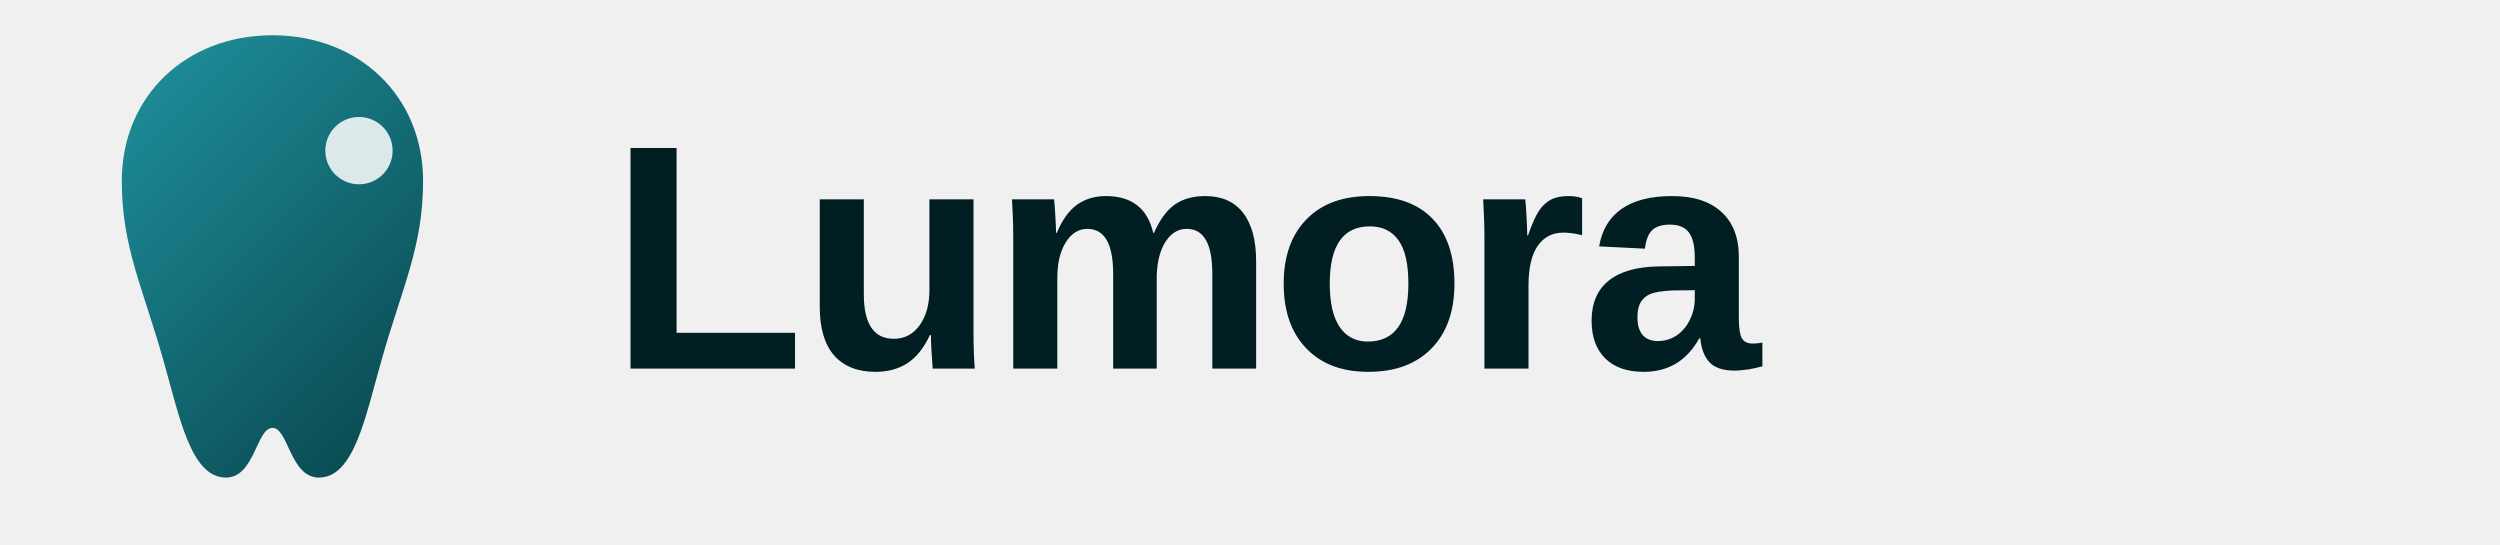
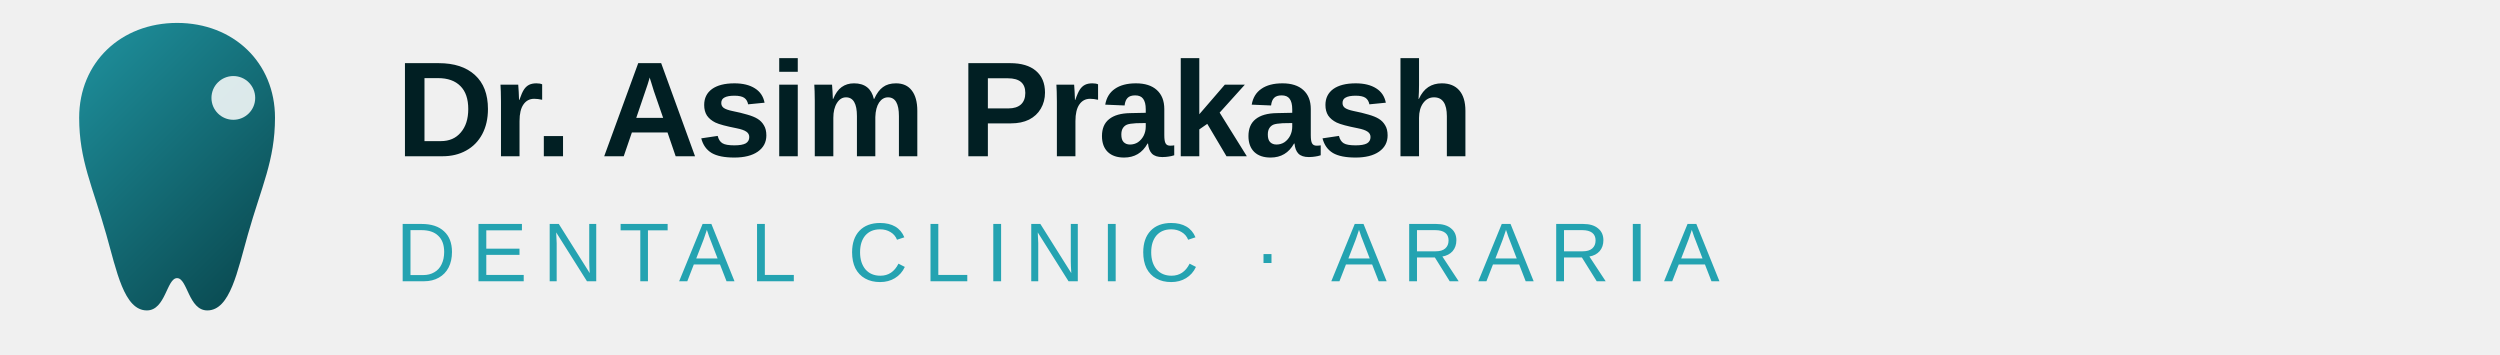
- <svg xmlns="http://www.w3.org/2000/svg" width="156" height="34" viewBox="0 0 156 34" fill="none" role="img" aria-label="Lumora Dental">
+ <svg xmlns="http://www.w3.org/2000/svg" width="240" height="34" viewBox="0 0 240 34" fill="none" role="img" aria-label="Dr. Asim Prakash Dental Clinic">
  <defs>
    <linearGradient id="lm-g" x1="0" y1="0" x2="34" y2="34" gradientUnits="userSpaceOnUse">
      <stop offset="0" stop-color="#24a3b1" />
      <stop offset="1" stop-color="#022f34" />
    </linearGradient>
  </defs>
  <path d="M17 2.2c5.4 0 9.4 3.8 9.4 9.1 0 4.1-1.3 6.6-2.6 11.2-1 3.5-1.7 7.3-3.9 7.3-1.8 0-1.9-3.1-2.9-3.1s-1.1 3.1-2.9 3.1c-2.2 0-2.9-3.8-3.9-7.3C8.9 17.9 7.6 15.4 7.6 11.3 7.6 6 11.6 2.2 17 2.2Z" fill="url(#lm-g)" />
  <circle cx="22.4" cy="9.4" r="2.1" fill="#ffffff" opacity="0.85" />
-   <text x="38" y="23" font-family="Sora, 'Helvetica Neue', Arial, sans-serif" font-size="20" font-weight="600" letter-spacing="-0.3" fill="#011f23">Lumora</text>
+   <text x="38" y="15" font-family="Sora, 'Helvetica Neue', Arial, sans-serif" font-size="13" font-weight="700" letter-spacing="-0.2" fill="#011f23">Dr. Asim Prakash</text>
+   <text x="38" y="27" font-family="Sora, 'Helvetica Neue', Arial, sans-serif" font-size="8" font-weight="500" letter-spacing="1.5" fill="#24a3b1">DENTAL CLINIC · ARARIA</text>
</svg>
